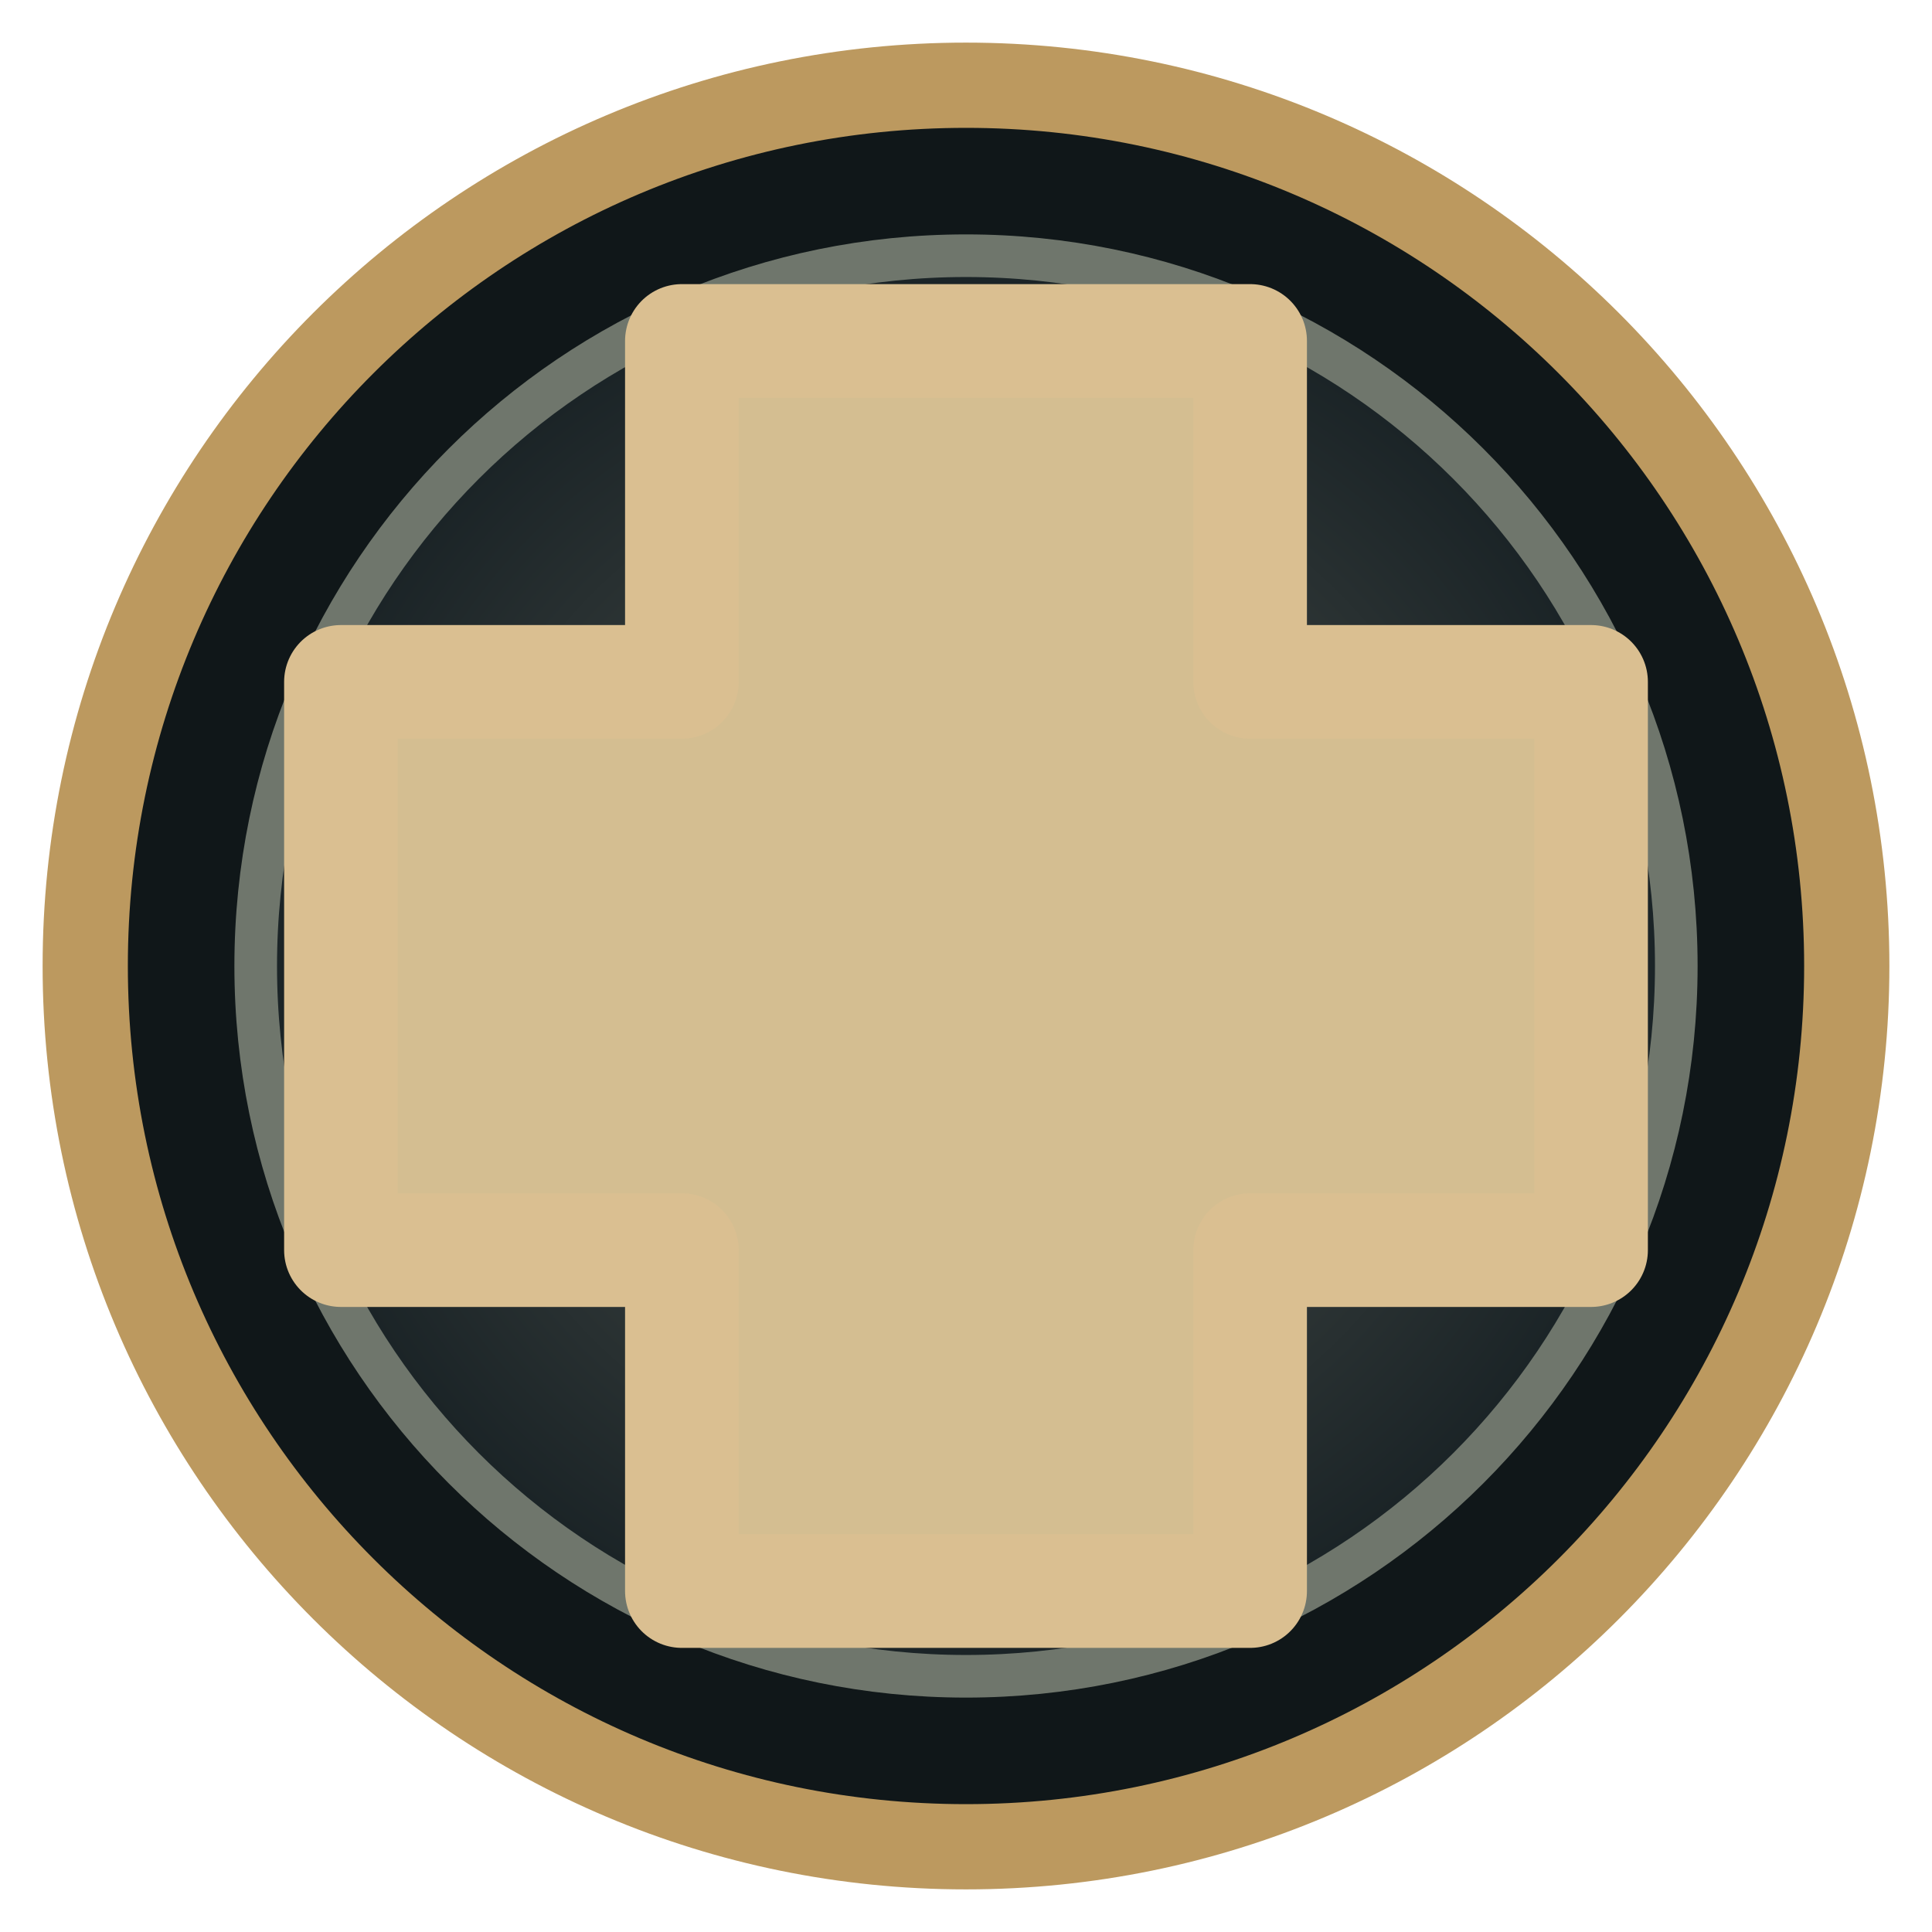
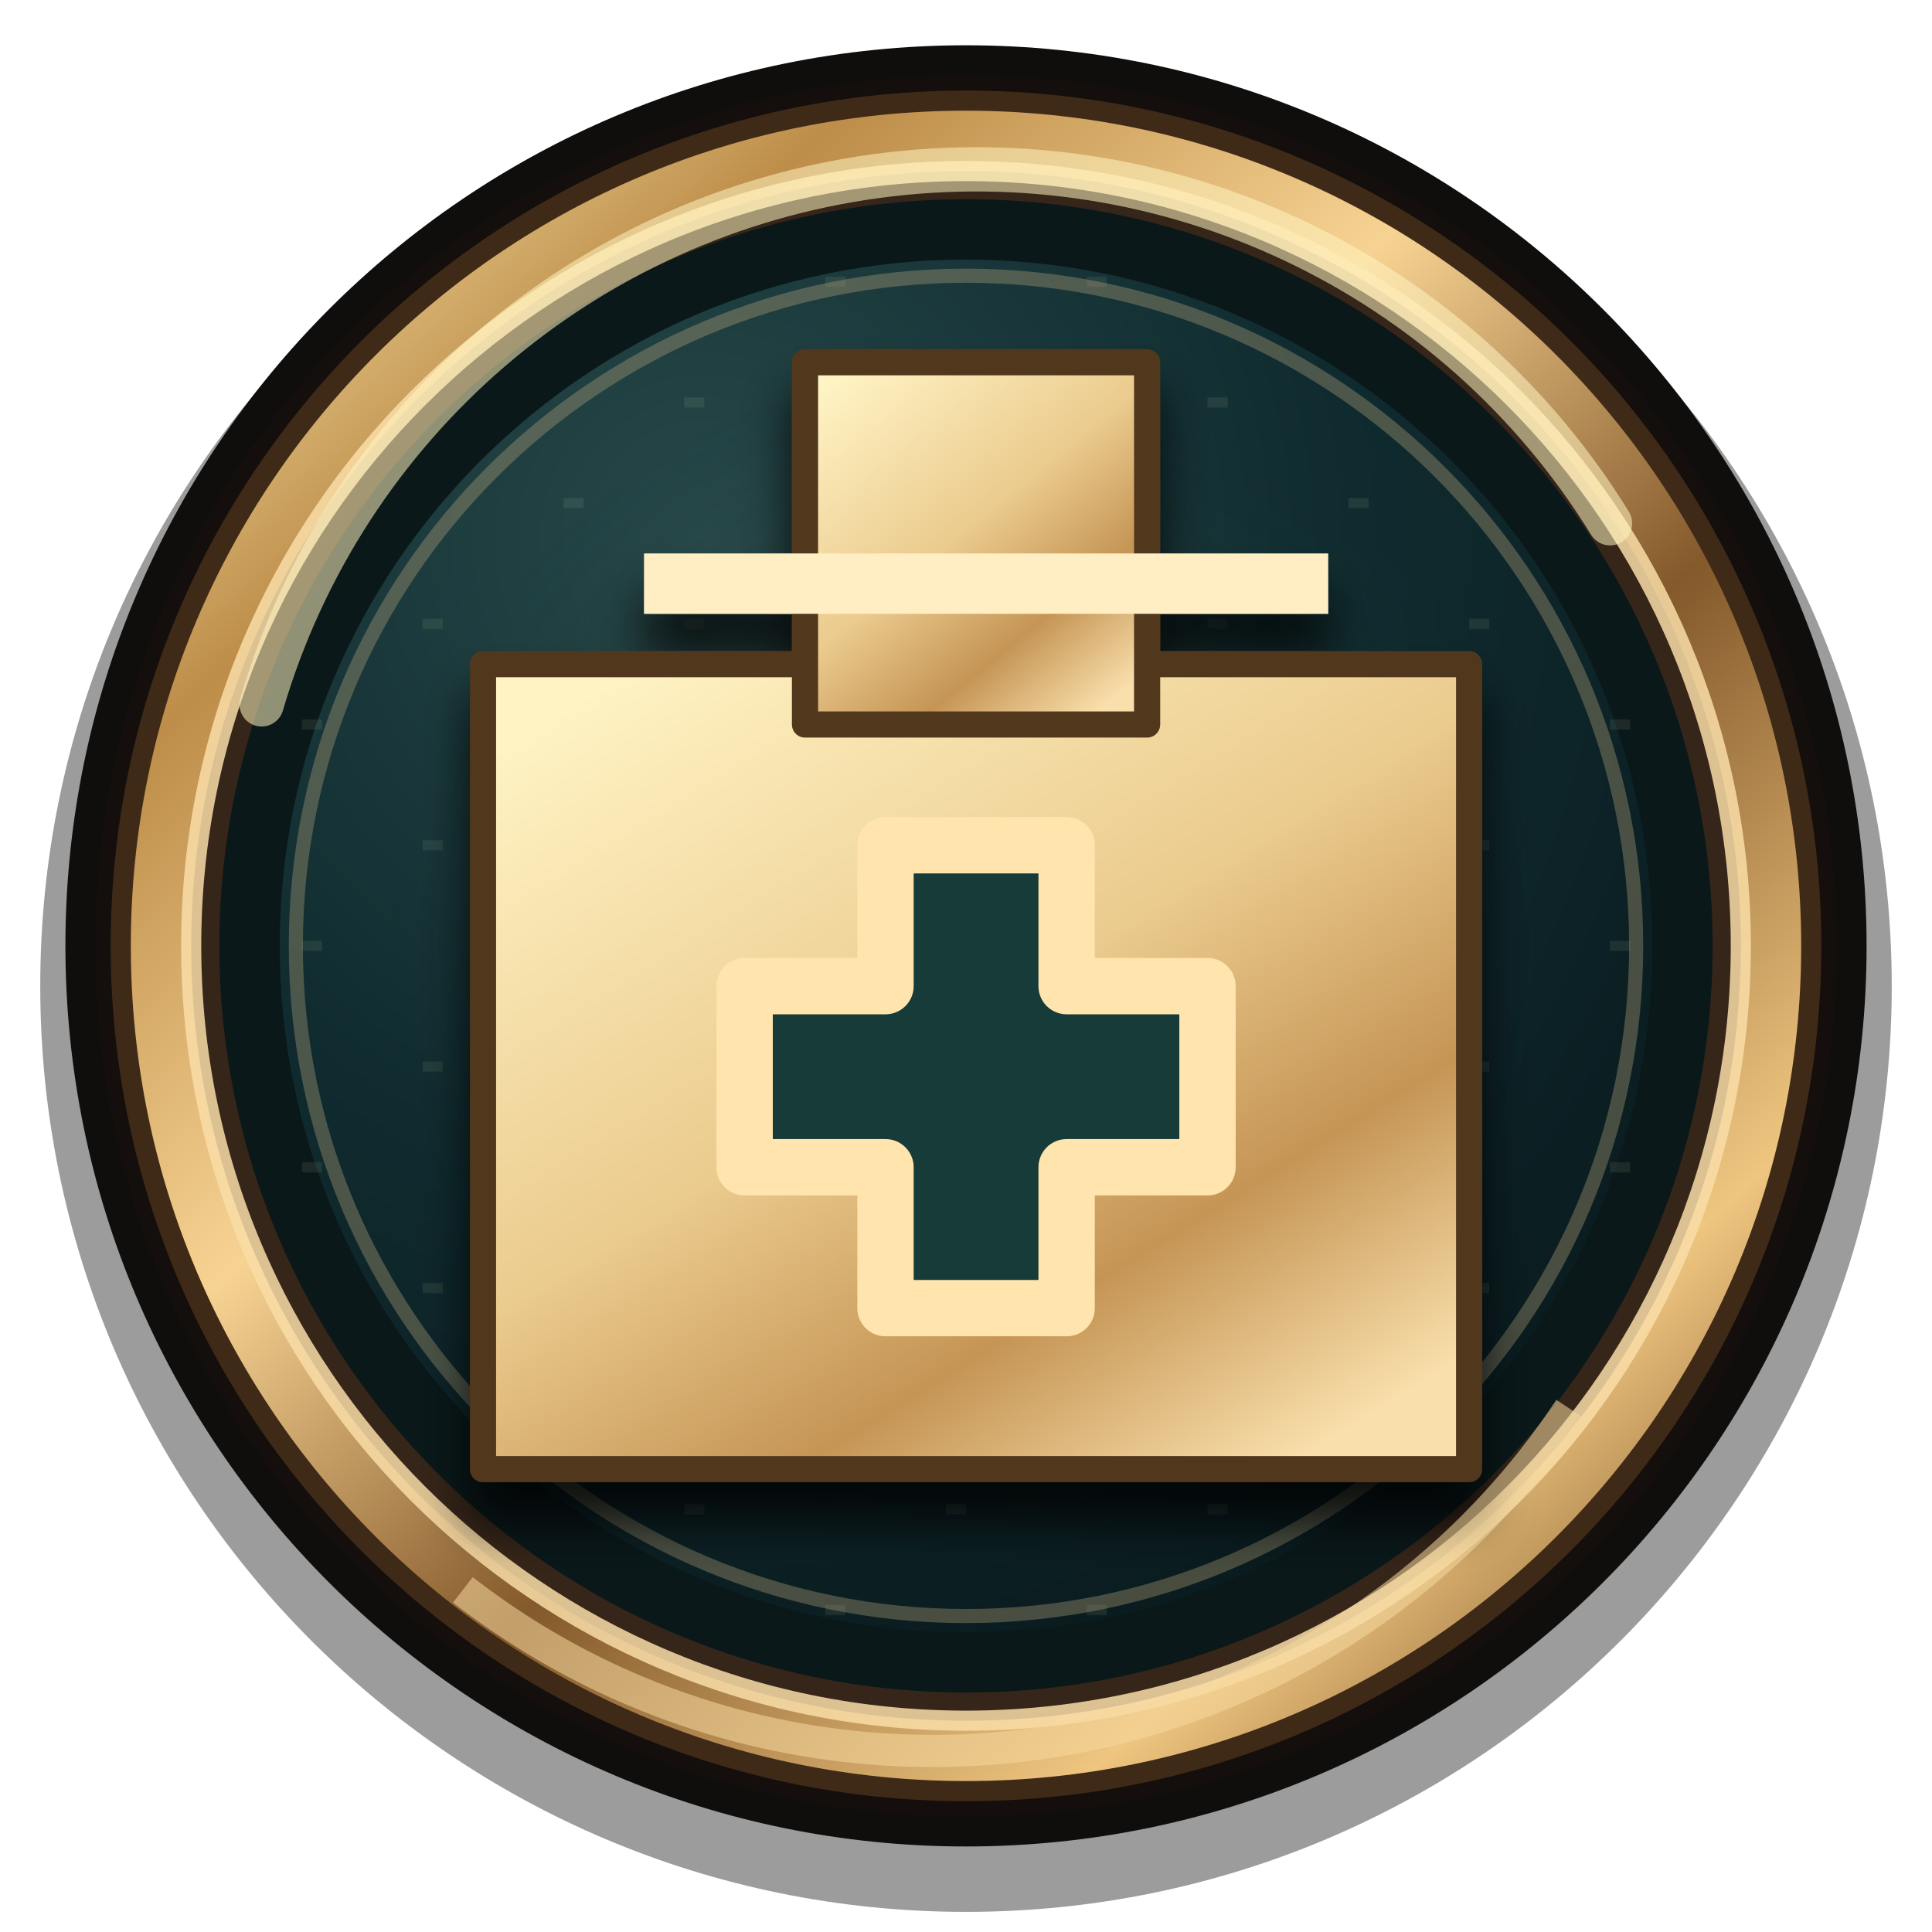
- <svg xmlns="http://www.w3.org/2000/svg" width="72" height="72" viewBox="0 0 68 68">
+ <svg xmlns="http://www.w3.org/2000/svg" viewBox="0 0 96 96" role="img" aria-label="병원">
  <defs>
-     <radialGradient id="m">
-       <stop stop-color="#505550" />
-       <stop offset="1" stop-color="#1a2326" />
+     <linearGradient id="rim" x1=".09" y1=".02" x2=".94" y2=".97">
+       <stop stop-color="#f8e2a5" />
+       <stop offset=".17" stop-color="#bd8d49" />
+       <stop offset=".38" stop-color="#f7d393" />
+       <stop offset=".59" stop-color="#84592b" />
+       <stop offset=".82" stop-color="#efc680" />
+       <stop offset="1" stop-color="#71481f" />
+     </linearGradient>
+     <radialGradient id="enamel" cx=".32" cy=".22" r=".93">
+       <stop stop-color="#274849" />
+       <stop offset=".46" stop-color="#102c30" />
+       <stop offset="1" stop-color="#08161a" />
    </radialGradient>
+     <linearGradient id="goldGlyph" x1=".08" y1=".05" x2=".81" y2="1">
+       <stop stop-color="#fff3c4" />
+       <stop offset=".47" stop-color="#ebcb8e" />
+       <stop offset=".75" stop-color="#c59555" />
+       <stop offset="1" stop-color="#f9dfab" />
+     </linearGradient>
+     <radialGradient id="glow">
+       <stop stop-color="#cda76b" stop-opacity=".28" />
+       <stop offset="1" stop-color="#102c30" stop-opacity="0" />
+     </radialGradient>
+     <filter id="shadow" x="-20%" y="-20%" width="140%" height="145%">
+       <feDropShadow dx="0" dy="2" stdDeviation="1.2" flood-color="#000" flood-opacity=".8" />
+     </filter>
+     <pattern id="grain" width="13" height="11" patternUnits="userSpaceOnUse">
+       <path d="M2 3h1M8 9h1" stroke="#b8c1a0" stroke-opacity=".11" stroke-width=".5" />
+     </pattern>
  </defs>
-   <circle cx="34" cy="34" r="31" fill="#101719" stroke="#bc995f" stroke-width="3" />
-   <circle cx="34" cy="34" r="25" fill="url(#m)" stroke="#6f766c" stroke-width="1.5" />
-   <g transform="translate(0 -1)" fill="#d4be91" stroke="#dabf91" stroke-linejoin="round" stroke-width="4" stroke-linecap="round">
-     <path d="M24 13h20v12h12v20H44v12H24V45H12V25h12Z" />
+   <circle cx="48" cy="49" r="46" fill="#000" opacity=".39" />
+   <circle cx="48" cy="47" r="44" fill="#140f0c" stroke="#100e0d" stroke-width="1.5" />
+   <circle cx="48" cy="47" r="42" fill="url(#rim)" stroke="#3f2a18" stroke-width="1" />
+   <circle cx="48" cy="47" r="38.5" fill="#362519" stroke="#f9dda7" stroke-opacity=".85" stroke-width="1" />
+   <circle cx="48" cy="47" r="35.6" fill="url(#enamel)" stroke="#0a181a" stroke-width="3" />
+   <circle cx="48" cy="47" r="35" fill="url(#grain)" />
+   <circle cx="48" cy="47" r="33.3" fill="none" stroke="#b9a47c" stroke-opacity=".36" stroke-width=".7" />
+   <circle cx="48" cy="47" r="29" fill="url(#glow)" />
+   <g filter="url(#shadow)" fill="url(#goldGlyph)" stroke="#51371f" stroke-width="1.3" stroke-linejoin="round">
+     <path d="M24 33h49v40H24Z" />
+     <path d="M40 18h17v18H40Z" />
+     <path d="M44 42h9v7h7v9h-7v7h-9v-7h-7v-9h7Z" fill="#173a39" stroke="#ffe4ad" stroke-width="2.8" />
+     <path d="M32 29h34" stroke="#ffedc4" stroke-width="3" />
  </g>
+   <path d="M13 35 A37 37 0 0 1 80 26" fill="none" stroke="#fff4bf" stroke-opacity=".55" stroke-width="2.2" stroke-linecap="round" />
+   <path d="M78 70 A38 38 0 0 1 23 79" fill="none" stroke="#f6d89e" stroke-opacity=".55" stroke-width="1.6" />
</svg>
